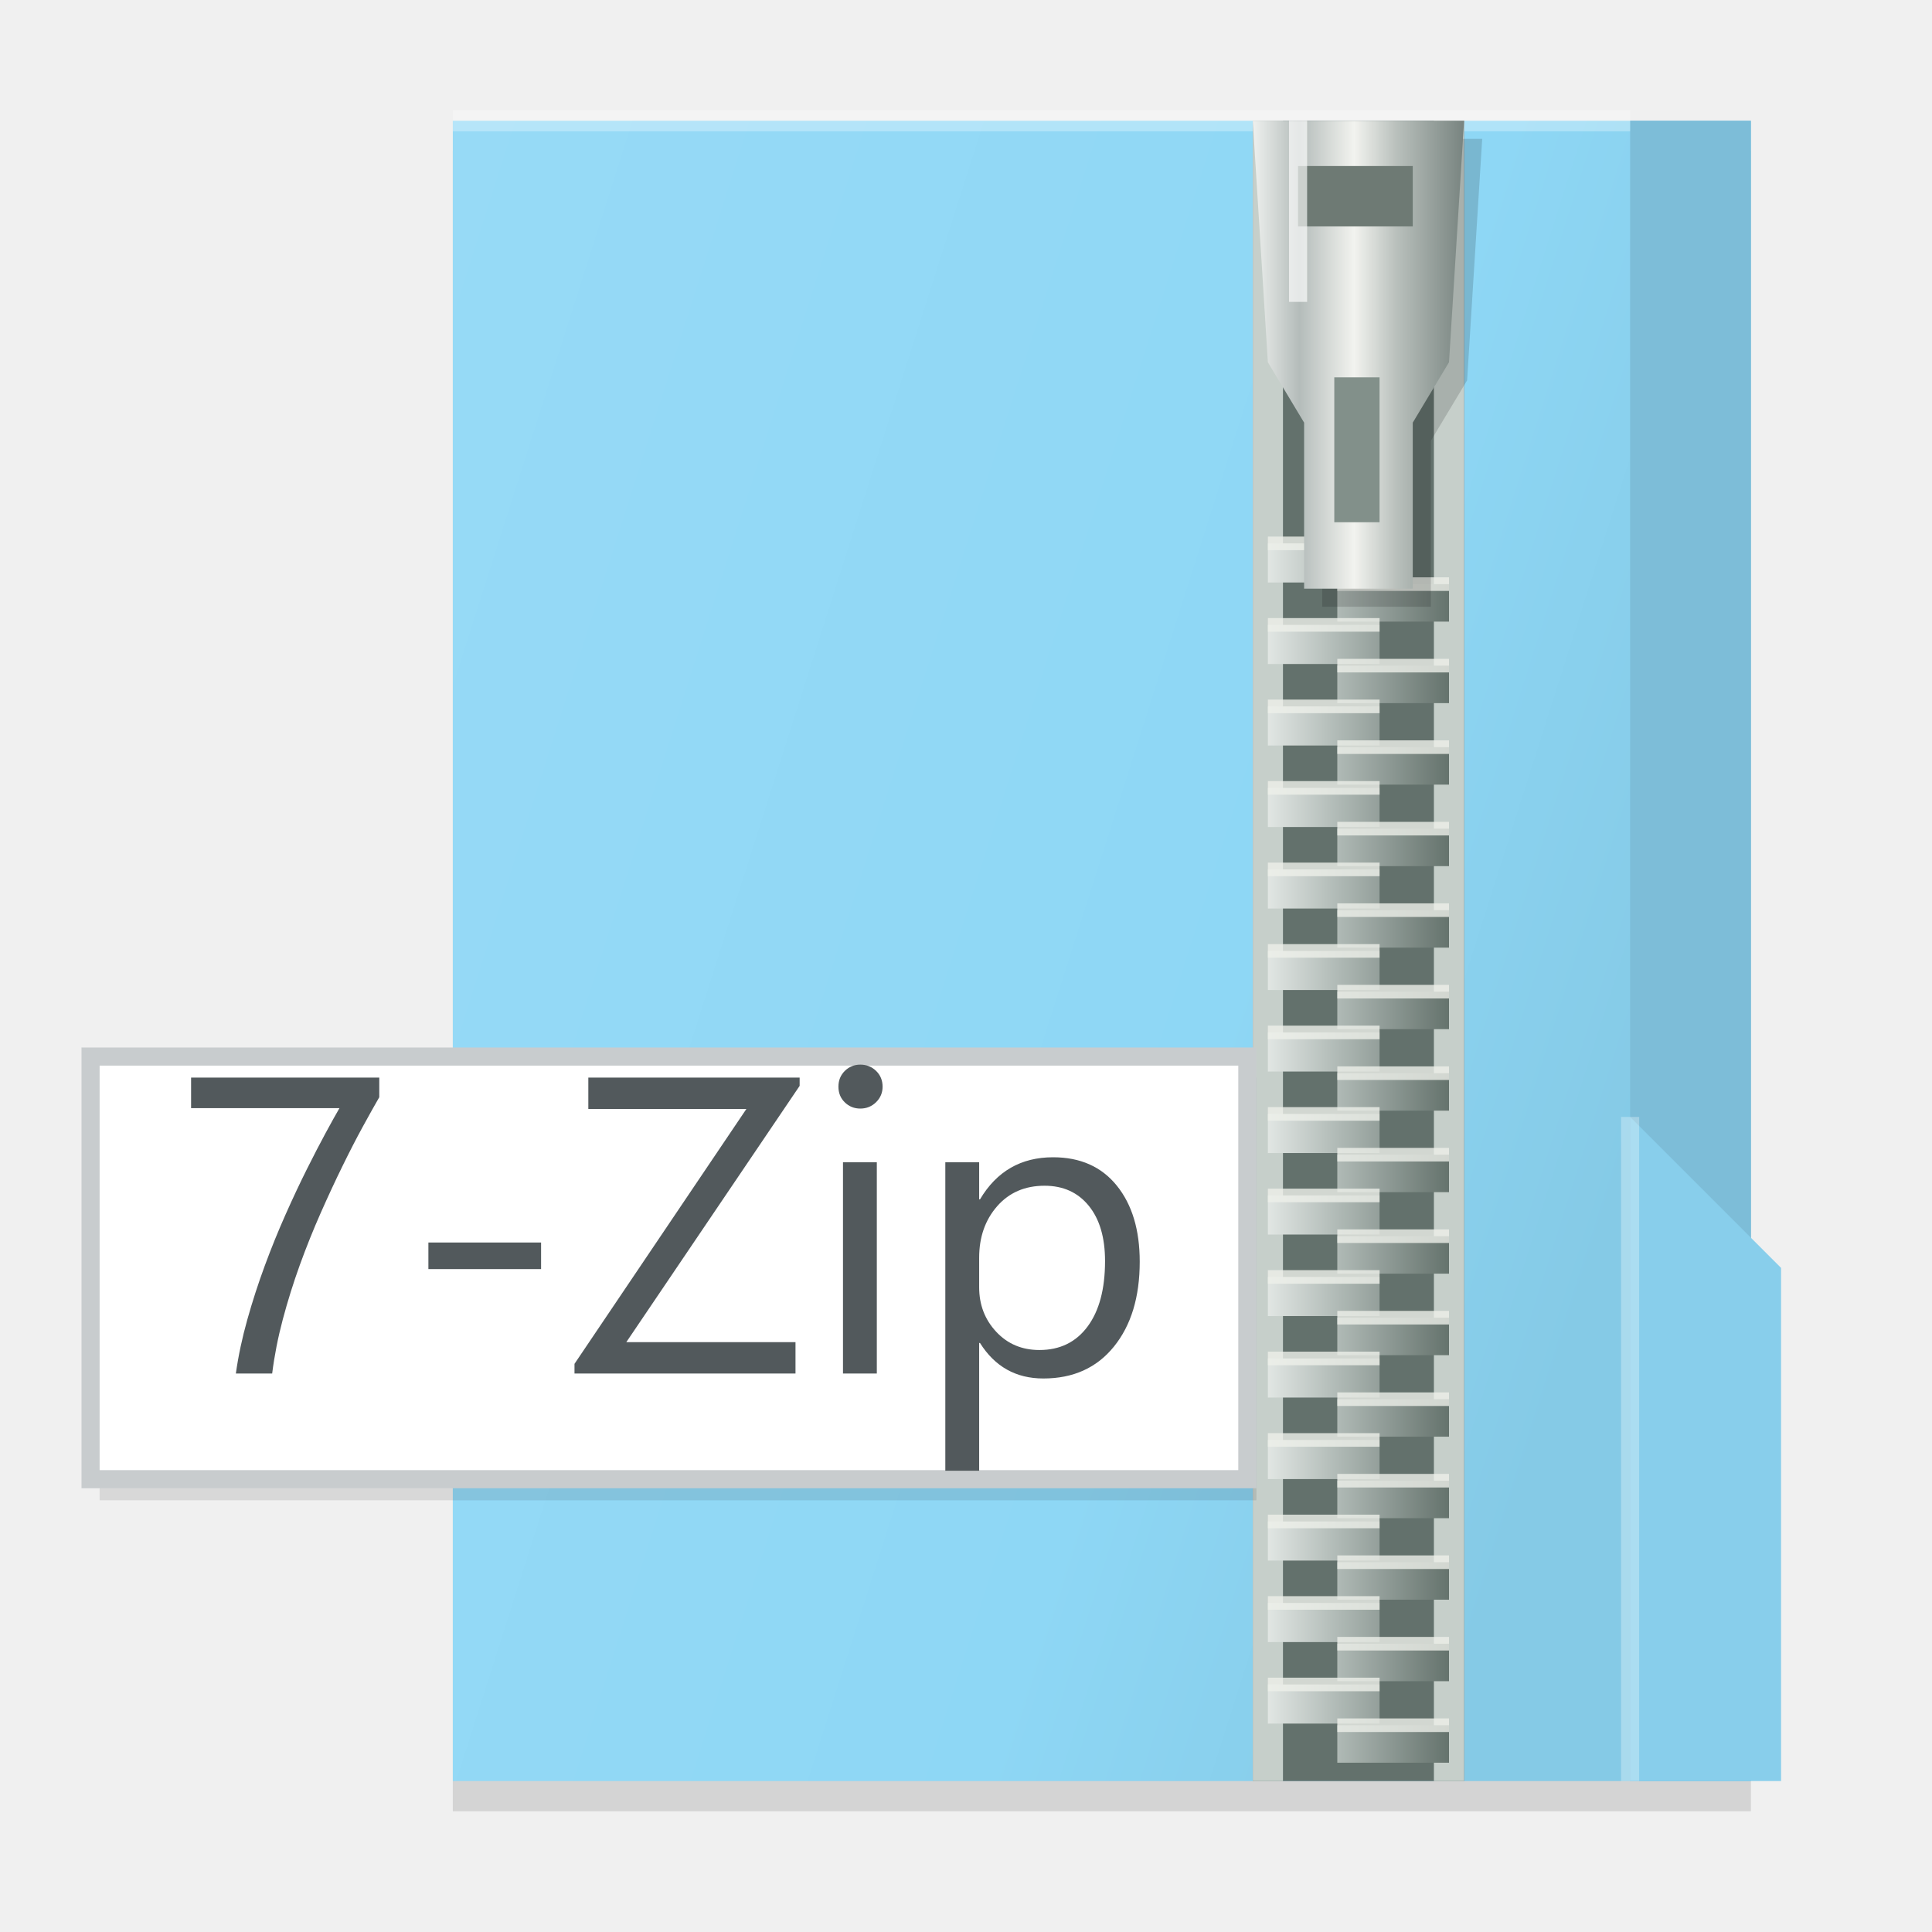
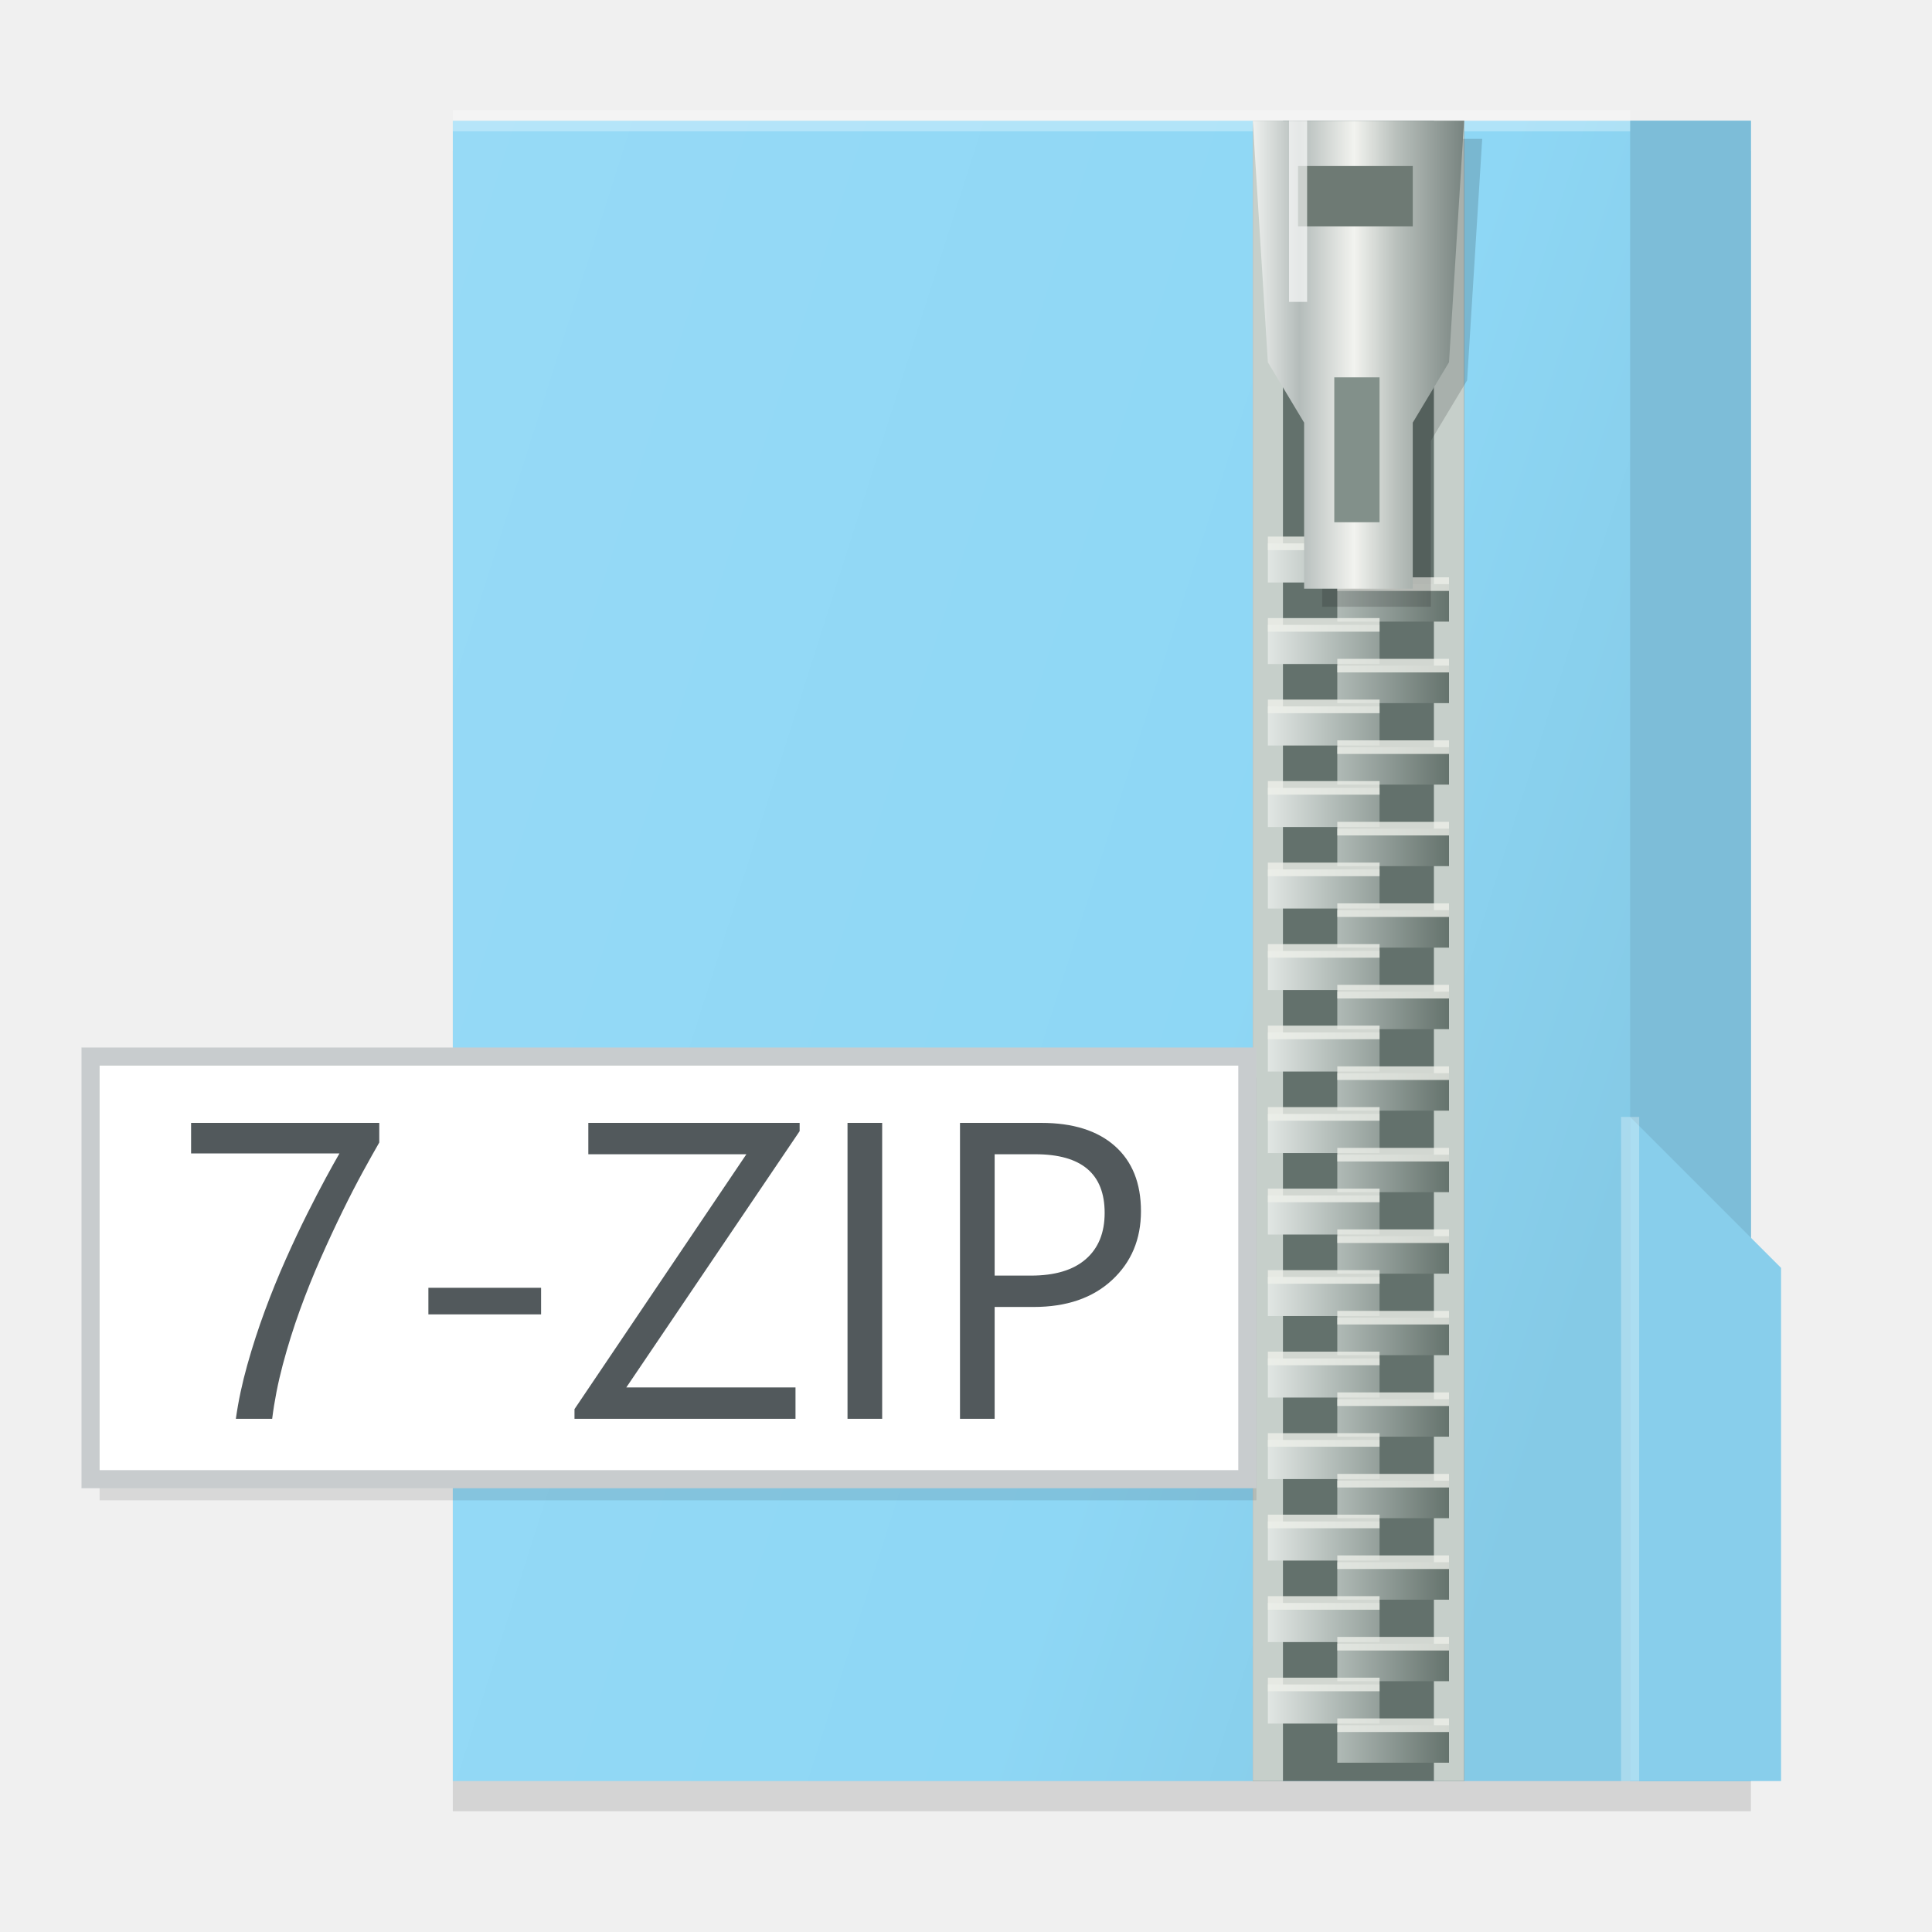
<svg xmlns="http://www.w3.org/2000/svg" width="64" height="64" viewBox="0 0 64 64">
  <defs>
    <linearGradient id="cover" x1="0" y1="0" x2="1" y2="0.4">
      <stop offset="0" stop-color="#97daf6" />
      <stop offset="0.7" stop-color="#8ed7f5" />
      <stop offset="1" stop-color="#85cae6" />
    </linearGradient>
    <linearGradient id="teeth" x1="0" y1="0" x2="1" y2="0">
      <stop offset="0" stop-color="#e1e6e3" />
      <stop offset="0.4" stop-color="#aeb8b4" />
      <stop offset="1" stop-color="#65736d" />
    </linearGradient>
    <linearGradient id="metal" x1="0" y1="0" x2="1" y2="0">
      <stop offset="0" stop-color="#eef0ee" />
      <stop offset="0.22" stop-color="#b4bcba" />
      <stop offset="0.48" stop-color="#f2f3ef" />
      <stop offset="0.68" stop-color="#b9c0bc" />
      <stop offset="1" stop-color="#788480" />
    </linearGradient>
  </defs>
  <g opacity="0.12">
    <path fill="#000000" stroke="none" d="M 15 5 L 58 5 L 58 60 L 15 60 Z" />
  </g>
  <path fill="url(#cover)" stroke="none" d="M 15 4 L 58 4 L 58 59 L 15 59 Z" />
  <path fill="#7dbdd8" stroke="none" d="M 54 4 L 58 4 L 58 59 L 54 59 Z" />
  <path fill="#000000" stroke="#ffffff" stroke-opacity="0.3" stroke-width="0.7" d="M 15 4 L 54 4" />
  <path fill="#88ceeb" stroke="none" d="M 54 37 L 59 42 L 59 59 L 54 59 Z" />
  <path fill="#000000" stroke="#ffffff" stroke-opacity="0.3" stroke-width="0.6" d="M 54 37 L 54 59" />
  <path fill="#63716c" stroke="none" d="M 41.5 4 L 48.5 4 L 48.5 59 L 41.5 59 Z" />
  <path fill="#c6cfca" stroke="none" d="M 41.5 4 L 42.5 4 L 42.5 59 L 41.5 59 Z M 47.5 4 L 48.5 4 L 48.5 59 L 47.5 59 Z" />
  <path fill="url(#teeth)" stroke="none" d="M 42 18 L 45.7 18 L 45.7 19.296 L 42 19.296 Z M 44.3 19.35 L 48 19.35 L 48 20.592 L 44.3 20.592 Z" />
  <path fill="#000000" stroke="#edf0e9" stroke-opacity="0.8" stroke-width="0.45" d="M 42 18 L 45.7 18 M 44.3 19.35 L 48 19.35" />
  <path fill="url(#teeth)" stroke="none" d="M 42 20.7 L 45.7 20.7 L 45.7 21.996 L 42 21.996 Z M 44.3 22.05 L 48 22.05 L 48 23.292 L 44.3 23.292 Z" />
  <path fill="#000000" stroke="#edf0e9" stroke-opacity="0.8" stroke-width="0.45" d="M 42 20.7 L 45.7 20.7 M 44.3 22.05 L 48 22.05" />
  <path fill="url(#teeth)" stroke="none" d="M 42 23.4 L 45.7 23.4 L 45.7 24.696 L 42 24.696 Z M 44.3 24.75 L 48 24.75 L 48 25.992 L 44.3 25.992 Z" />
  <path fill="#000000" stroke="#edf0e9" stroke-opacity="0.8" stroke-width="0.45" d="M 42 23.4 L 45.7 23.4 M 44.3 24.75 L 48 24.75" />
  <path fill="url(#teeth)" stroke="none" d="M 42 26.1 L 45.7 26.1 L 45.7 27.396 L 42 27.396 Z M 44.3 27.45 L 48 27.45 L 48 28.692 L 44.3 28.692 Z" />
  <path fill="#000000" stroke="#edf0e9" stroke-opacity="0.8" stroke-width="0.45" d="M 42 26.1 L 45.7 26.1 M 44.3 27.45 L 48 27.45" />
  <path fill="url(#teeth)" stroke="none" d="M 42 28.8 L 45.7 28.8 L 45.7 30.096 L 42 30.096 Z M 44.3 30.15 L 48 30.15 L 48 31.392 L 44.3 31.392 Z" />
  <path fill="#000000" stroke="#edf0e9" stroke-opacity="0.8" stroke-width="0.45" d="M 42 28.8 L 45.7 28.8 M 44.3 30.15 L 48 30.15" />
  <path fill="url(#teeth)" stroke="none" d="M 42 31.5 L 45.7 31.5 L 45.7 32.796 L 42 32.796 Z M 44.3 32.85 L 48 32.85 L 48 34.092 L 44.3 34.092 Z" />
  <path fill="#000000" stroke="#edf0e9" stroke-opacity="0.8" stroke-width="0.45" d="M 42 31.5 L 45.7 31.5 M 44.3 32.85 L 48 32.85" />
  <path fill="url(#teeth)" stroke="none" d="M 42 34.2 L 45.7 34.2 L 45.7 35.496 L 42 35.496 Z M 44.3 35.55 L 48 35.55 L 48 36.792 L 44.3 36.792 Z" />
  <path fill="#000000" stroke="#edf0e9" stroke-opacity="0.8" stroke-width="0.45" d="M 42 34.2 L 45.7 34.2 M 44.3 35.55 L 48 35.55" />
  <path fill="url(#teeth)" stroke="none" d="M 42 36.9 L 45.7 36.9 L 45.7 38.196 L 42 38.196 Z M 44.3 38.25 L 48 38.25 L 48 39.492 L 44.3 39.492 Z" />
  <path fill="#000000" stroke="#edf0e9" stroke-opacity="0.8" stroke-width="0.45" d="M 42 36.9 L 45.7 36.9 M 44.3 38.25 L 48 38.25" />
  <path fill="url(#teeth)" stroke="none" d="M 42 39.6 L 45.7 39.6 L 45.7 40.896 L 42 40.896 Z M 44.3 40.95 L 48 40.95 L 48 42.192 L 44.3 42.192 Z" />
  <path fill="#000000" stroke="#edf0e9" stroke-opacity="0.8" stroke-width="0.45" d="M 42 39.6 L 45.7 39.6 M 44.3 40.95 L 48 40.95" />
  <path fill="url(#teeth)" stroke="none" d="M 42 42.3 L 45.7 42.3 L 45.7 43.596 L 42 43.596 Z M 44.3 43.65 L 48 43.65 L 48 44.892 L 44.3 44.892 Z" />
  <path fill="#000000" stroke="#edf0e9" stroke-opacity="0.8" stroke-width="0.45" d="M 42 42.3 L 45.7 42.3 M 44.3 43.65 L 48 43.65" />
  <path fill="url(#teeth)" stroke="none" d="M 42 45 L 45.7 45 L 45.7 46.296 L 42 46.296 Z M 44.3 46.35 L 48 46.35 L 48 47.592 L 44.3 47.592 Z" />
  <path fill="#000000" stroke="#edf0e9" stroke-opacity="0.8" stroke-width="0.45" d="M 42 45 L 45.7 45 M 44.3 46.35 L 48 46.35" />
  <path fill="url(#teeth)" stroke="none" d="M 42 47.7 L 45.7 47.7 L 45.7 48.996 L 42 48.996 Z M 44.3 49.05 L 48 49.05 L 48 50.292 L 44.3 50.292 Z" />
  <path fill="#000000" stroke="#edf0e9" stroke-opacity="0.8" stroke-width="0.45" d="M 42 47.7 L 45.7 47.7 M 44.3 49.05 L 48 49.05" />
  <path fill="url(#teeth)" stroke="none" d="M 42 50.4 L 45.7 50.4 L 45.7 51.696 L 42 51.696 Z M 44.3 51.75 L 48 51.75 L 48 52.992 L 44.3 52.992 Z" />
  <path fill="#000000" stroke="#edf0e9" stroke-opacity="0.8" stroke-width="0.45" d="M 42 50.4 L 45.7 50.4 M 44.3 51.75 L 48 51.75" />
  <path fill="url(#teeth)" stroke="none" d="M 42 53.1 L 45.7 53.1 L 45.7 54.396 L 42 54.396 Z M 44.3 54.45 L 48 54.45 L 48 55.692 L 44.3 55.692 Z" />
  <path fill="#000000" stroke="#edf0e9" stroke-opacity="0.8" stroke-width="0.45" d="M 42 53.1 L 45.7 53.1 M 44.3 54.45 L 48 54.45" />
  <path fill="url(#teeth)" stroke="none" d="M 42 55.8 L 45.7 55.8 L 45.7 57.096 L 42 57.096 Z M 44.3 57.15 L 48 57.15 L 48 58.392 L 44.3 58.392 Z" />
  <path fill="#000000" stroke="#edf0e9" stroke-opacity="0.8" stroke-width="0.45" d="M 42 55.8 L 45.7 55.8 M 44.3 57.15 L 48 57.15" />
  <g opacity="0.15" transform="matrix(1 0 0 1 0.6 0.6)">
    <path fill="#000000" stroke="none" d="M 41.5 4 L 48.5 4 L 48 12 L 46.8 14 L 46.8 19.5 L 43.2 19.5 L 43.2 14 L 42 12 Z" />
  </g>
  <path fill="url(#metal)" stroke="none" d="M 41.5 4 L 48.5 4 L 48 12 L 46.8 14 L 46.8 19.5 L 43.2 19.5 L 43.2 14 L 42 12 Z" />
  <path fill="#6e7a74" stroke="none" d="M 43 5.5 L 46.8 5.5 L 46.8 7.5 L 43 7.5 Z" />
  <path fill="#82908a" stroke="none" d="M 44.2 12.5 L 45.7 12.5 L 45.7 17.3 L 44.2 17.3 Z" />
  <path fill="#000000" stroke="#ffffff" stroke-opacity="0.65" stroke-width="0.6" d="M 43 4 L 43 10" />
  <g opacity="0.1">
    <path fill="#000000" stroke="none" d="M 3.3 35.7 L 41.62 35.7 L 41.62 49.7 L 3.3 49.7 Z" />
  </g>
  <path fill="#ffffff" stroke="#c8ccce" stroke-width="0.6" d="M 3 35 L 41.32 35 L 41.32 49 L 3 49 Z" />
-   <g transform="matrix(1 0 0 1 5.66 31.5)">
+   <g transform="matrix(1 0 0 1 5.66 33)">
    <g>
-       <path fill="#52595c" stroke="none" d="M 6.904 4.847 Q 6.679 5.236 6.361 5.817 Q 6.043 6.398 5.688 7.123 Q 5.332 7.848 4.963 8.682 Q 4.594 9.516 4.272 10.404 Q 3.951 11.293 3.708 12.206 Q 3.466 13.118 3.356 14 L 2.153 14 Q 2.276 13.125 2.533 12.212 Q 2.789 11.3 3.114 10.421 Q 3.438 9.543 3.801 8.729 Q 4.163 7.916 4.505 7.232 Q 4.847 6.549 5.13 6.026 Q 5.414 5.503 5.585 5.209 L 0.67 5.209 L 0.67 4.197 L 6.904 4.197 L 6.904 4.847 Z M 12.264 10.541 L 8.531 10.541 L 8.531 9.659 L 12.264 9.659 L 12.264 10.541 Z M 20.829 4.471 L 15.087 12.961 L 20.692 12.961 L 20.692 14 L 13.371 14 L 13.371 13.679 L 19.065 5.236 L 13.829 5.236 L 13.829 4.197 L 20.829 4.197 L 20.829 4.471 Z M 22.839 5.223 Q 22.538 5.223 22.326 5.018 Q 22.114 4.812 22.114 4.498 Q 22.114 4.184 22.326 3.975 Q 22.538 3.767 22.839 3.767 Q 23.146 3.767 23.362 3.975 Q 23.577 4.184 23.577 4.498 Q 23.577 4.799 23.362 5.011 Q 23.146 5.223 22.839 5.223 Z M 23.386 14 L 22.265 14 L 22.265 7 L 23.386 7 L 23.386 14 Z M 26.804 12.988 L 26.776 12.988 L 26.776 17.22 L 25.655 17.22 L 25.655 7 L 26.776 7 L 26.776 8.23 L 26.804 8.23 Q 27.631 6.836 29.224 6.836 Q 30.577 6.836 31.336 7.776 Q 32.095 8.716 32.095 10.295 Q 32.095 12.052 31.24 13.108 Q 30.386 14.164 28.902 14.164 Q 27.542 14.164 26.804 12.988 Z M 26.776 10.165 L 26.776 11.143 Q 26.776 12.011 27.34 12.616 Q 27.904 13.221 28.772 13.221 Q 29.791 13.221 30.369 12.441 Q 30.946 11.662 30.946 10.274 Q 30.946 9.105 30.406 8.442 Q 29.866 7.779 28.943 7.779 Q 27.966 7.779 27.371 8.459 Q 26.776 9.14 26.776 10.165 Z" />
+       <path fill="#52595c" stroke="none" d="M 6.904 4.847 Q 6.679 5.236 6.361 5.817 Q 6.043 6.398 5.688 7.123 Q 5.332 7.848 4.963 8.682 Q 4.594 9.516 4.272 10.404 Q 3.951 11.293 3.708 12.206 Q 3.466 13.118 3.356 14 L 2.153 14 Q 2.276 13.125 2.533 12.212 Q 2.789 11.3 3.114 10.421 Q 3.438 9.543 3.801 8.729 Q 4.163 7.916 4.505 7.232 Q 4.847 6.549 5.13 6.026 Q 5.414 5.503 5.585 5.209 L 0.67 5.209 L 0.67 4.197 L 6.904 4.197 L 6.904 4.847 Z M 12.264 10.541 L 8.531 10.541 L 8.531 9.659 L 12.264 9.659 L 12.264 10.541 Z M 20.829 4.471 L 15.087 12.961 L 20.692 12.961 L 20.692 14 L 13.371 14 L 13.371 13.679 L 19.065 5.236 L 13.829 5.236 L 13.829 4.197 L 20.829 4.197 L 20.829 4.471 Z M 23.563 14 L 22.415 14 L 22.415 4.197 L 23.563 4.197 L 23.563 14 Z M 27.289 10.295 L 27.289 14 L 26.141 14 L 26.141 4.197 L 28.834 4.197 Q 30.406 4.197 31.271 4.963 Q 32.136 5.729 32.136 7.123 Q 32.136 8.518 31.175 9.406 Q 30.215 10.295 28.581 10.295 L 27.289 10.295 Z M 27.289 5.236 L 27.289 9.256 L 28.492 9.256 Q 29.682 9.256 30.307 8.712 Q 30.933 8.169 30.933 7.178 Q 30.933 5.236 28.636 5.236 L 27.289 5.236 Z" />
    </g>
  </g>
</svg>
